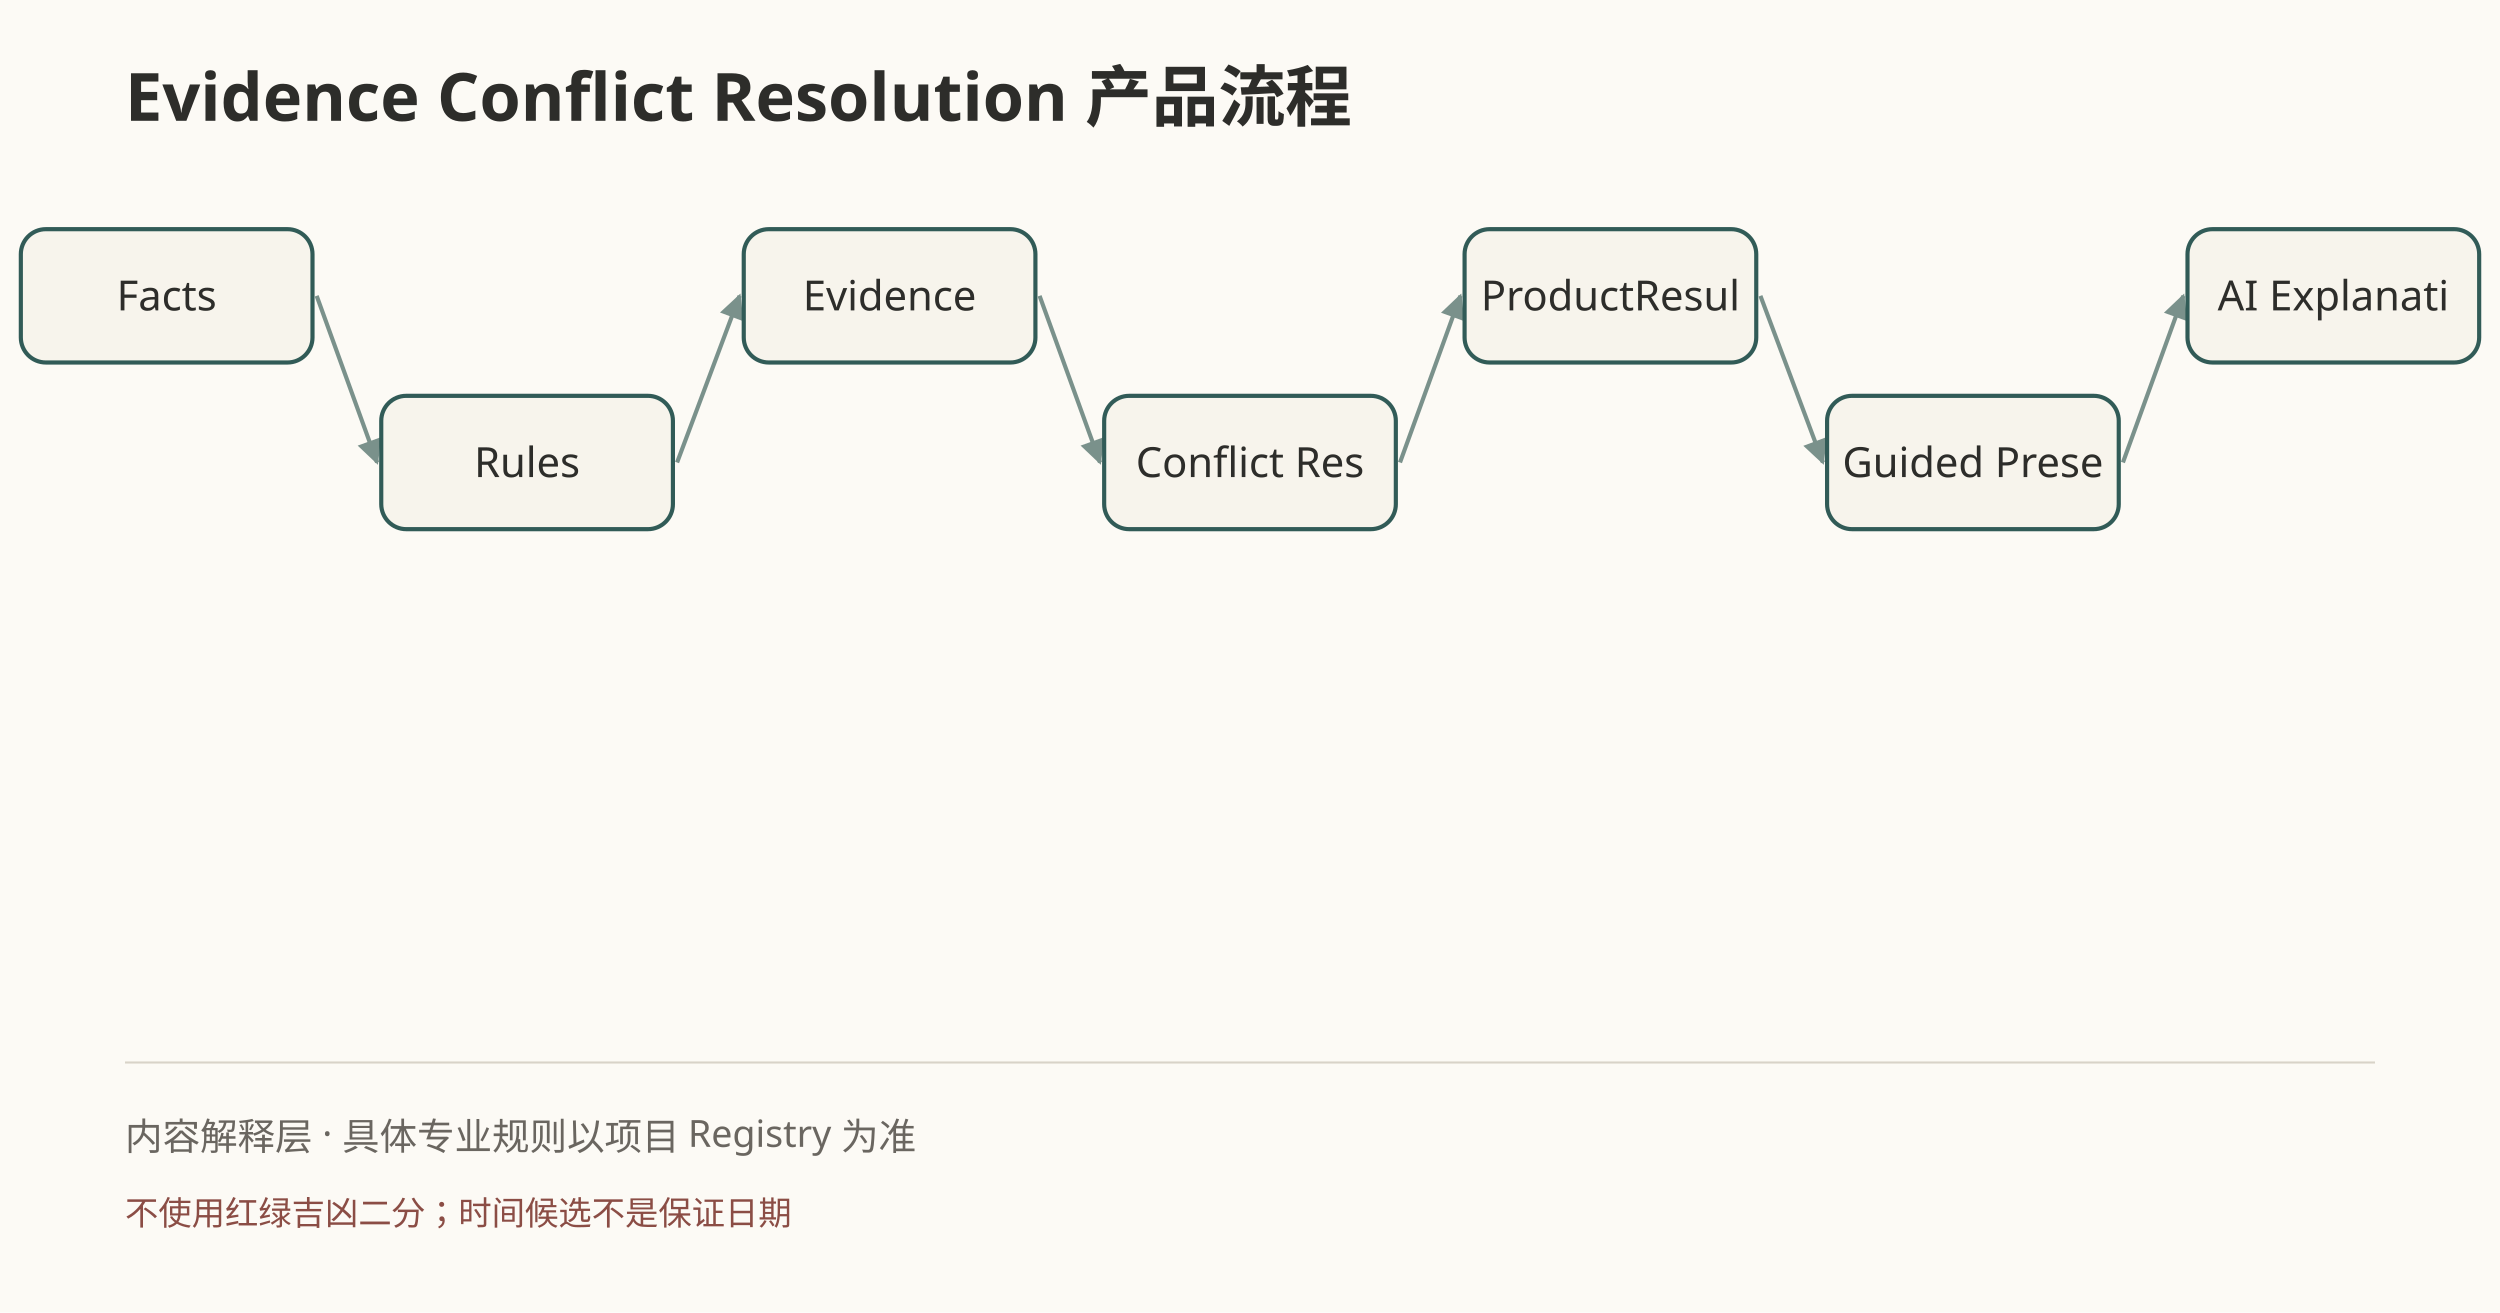
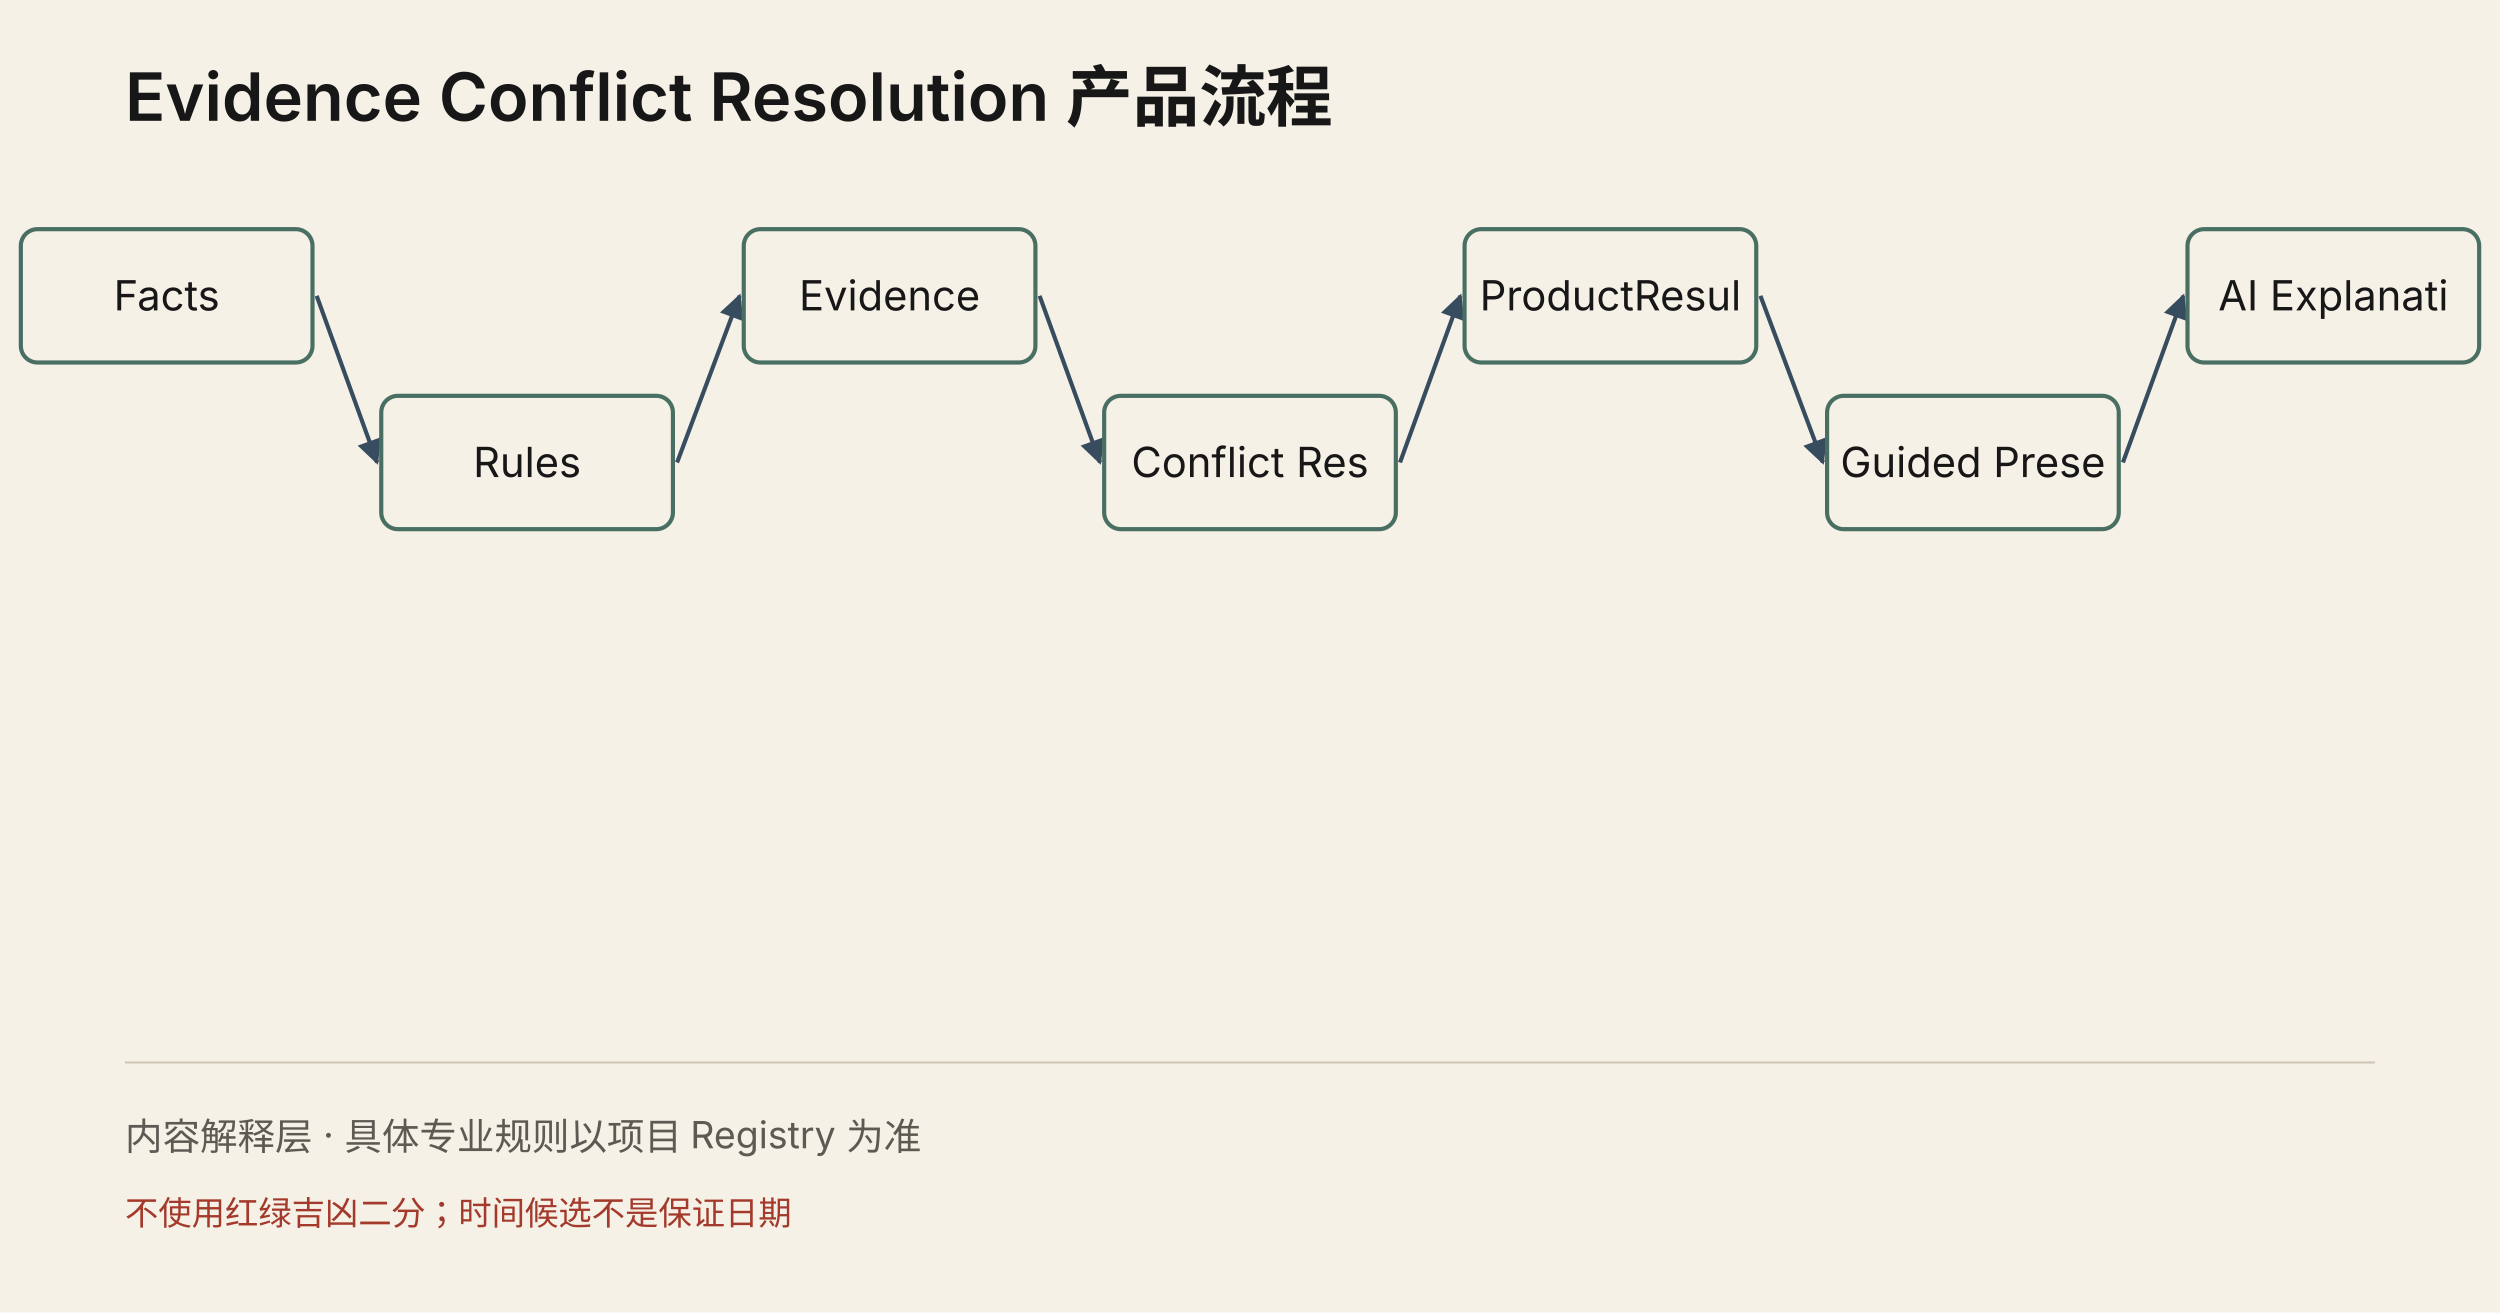
- <svg xmlns="http://www.w3.org/2000/svg" viewBox="0 0 1200 630" role="img" aria-labelledby="t d">
+ <svg xmlns="http://www.w3.org/2000/svg" data-visual-system="LIUYAO_VISUAL_SYSTEM_V1" data-style="modern-eastern-analytical" data-canonicalization="content-growth-visual-style-v1" viewBox="0 0 1200 630" role="img" aria-labelledby="t d">
  <defs>
    <marker id="arrow" viewBox="0 0 10 10" refX="9" refY="5" markerWidth="6" markerHeight="6" orient="auto-start-reverse">
-       <path d="M 0 0 L 10 5 L 0 10 z" fill="#7A918B" />
+       <path d="M 0 0 L 10 5 L 0 10 z" fill="#384C5F" />
    </marker>
  </defs>
-   <rect width="1200" height="630" fill="#FCFAF5" />
-   <text x="60" y="58" font-size="32" font-weight="600" fill="#2D2D2A" font-family="sans-serif">Evidence Conflict Resolution 产品流程</text>
-   <rect x="10" y="110" width="140" height="64" rx="12" fill="#F7F4EC" stroke="#315B57" stroke-width="2" />
-   <text x="80" y="149" text-anchor="middle" font-size="20" fill="#2D2D2A" font-family="sans-serif">Facts</text>
-   <line x1="152" y1="142" x2="181" y2="222" stroke="#7A918B" stroke-width="2" marker-end="url(#arrow)" />
-   <rect x="183" y="190" width="140" height="64" rx="12" fill="#F7F4EC" stroke="#315B57" stroke-width="2" />
-   <text x="253" y="229" text-anchor="middle" font-size="20" fill="#2D2D2A" font-family="sans-serif">Rules</text>
-   <line x1="325" y1="222" x2="355" y2="142" stroke="#7A918B" stroke-width="2" marker-end="url(#arrow)" />
-   <rect x="357" y="110" width="140" height="64" rx="12" fill="#F7F4EC" stroke="#315B57" stroke-width="2" />
-   <text x="427" y="149" text-anchor="middle" font-size="20" fill="#2D2D2A" font-family="sans-serif">Evidence</text>
-   <line x1="499" y1="142" x2="528" y2="222" stroke="#7A918B" stroke-width="2" marker-end="url(#arrow)" />
-   <rect x="530" y="190" width="140" height="64" rx="12" fill="#F7F4EC" stroke="#315B57" stroke-width="2" />
-   <text x="600" y="229" text-anchor="middle" font-size="20" fill="#2D2D2A" font-family="sans-serif">Conflict Res</text>
-   <line x1="672" y1="222" x2="701" y2="142" stroke="#7A918B" stroke-width="2" marker-end="url(#arrow)" />
-   <rect x="703" y="110" width="140" height="64" rx="12" fill="#F7F4EC" stroke="#315B57" stroke-width="2" />
-   <text x="773" y="149" text-anchor="middle" font-size="20" fill="#2D2D2A" font-family="sans-serif">ProductResul</text>
-   <line x1="845" y1="142" x2="875" y2="222" stroke="#7A918B" stroke-width="2" marker-end="url(#arrow)" />
-   <rect x="877" y="190" width="140" height="64" rx="12" fill="#F7F4EC" stroke="#315B57" stroke-width="2" />
-   <text x="947" y="229" text-anchor="middle" font-size="20" fill="#2D2D2A" font-family="sans-serif">Guided Prese</text>
-   <line x1="1019" y1="222" x2="1048" y2="142" stroke="#7A918B" stroke-width="2" marker-end="url(#arrow)" />
-   <rect x="1050" y="110" width="140" height="64" rx="12" fill="#F7F4EC" stroke="#315B57" stroke-width="2" />
-   <text x="1120" y="149" text-anchor="middle" font-size="20" fill="#2D2D2A" font-family="sans-serif">AI Explanati</text>
-   <line x1="60" y1="510" x2="1140" y2="510" stroke="#D8D3C8" />
-   <text x="60" y="552" font-size="18" fill="#6A6660" font-family="sans-serif">内容解释层 · 具体专业规则以项目 Registry 为准</text>
-   <text x="60" y="588" font-size="16" fill="#8B4D45" font-family="sans-serif">不使用红绿吉凶二分；时间候选不是保证日期</text>
+   <rect width="1200" height="630" fill="#F6F1E7" />
+   <text x="60" y="58" font-size="32" font-weight="600" fill="#171717" font-family="system-ui, -apple-system, BlinkMacSystemFont, Segoe UI, sans-serif">Evidence Conflict Resolution 产品流程</text>
+   <rect x="10" y="110" width="140" height="64" rx="8" fill="#F6F1E7" stroke="#496F63" stroke-width="2" />
+   <text x="80" y="149" text-anchor="middle" font-size="20" fill="#171717" font-family="system-ui, -apple-system, BlinkMacSystemFont, Segoe UI, sans-serif">Facts</text>
+   <line x1="152" y1="142" x2="181" y2="222" stroke="#384C5F" stroke-width="2" marker-end="url(#arrow)" />
+   <rect x="183" y="190" width="140" height="64" rx="8" fill="#F6F1E7" stroke="#496F63" stroke-width="2" />
+   <text x="253" y="229" text-anchor="middle" font-size="20" fill="#171717" font-family="system-ui, -apple-system, BlinkMacSystemFont, Segoe UI, sans-serif">Rules</text>
+   <line x1="325" y1="222" x2="355" y2="142" stroke="#384C5F" stroke-width="2" marker-end="url(#arrow)" />
+   <rect x="357" y="110" width="140" height="64" rx="8" fill="#F6F1E7" stroke="#496F63" stroke-width="2" />
+   <text x="427" y="149" text-anchor="middle" font-size="20" fill="#171717" font-family="system-ui, -apple-system, BlinkMacSystemFont, Segoe UI, sans-serif">Evidence</text>
+   <line x1="499" y1="142" x2="528" y2="222" stroke="#384C5F" stroke-width="2" marker-end="url(#arrow)" />
+   <rect x="530" y="190" width="140" height="64" rx="8" fill="#F6F1E7" stroke="#496F63" stroke-width="2" />
+   <text x="600" y="229" text-anchor="middle" font-size="20" fill="#171717" font-family="system-ui, -apple-system, BlinkMacSystemFont, Segoe UI, sans-serif">Conflict Res</text>
+   <line x1="672" y1="222" x2="701" y2="142" stroke="#384C5F" stroke-width="2" marker-end="url(#arrow)" />
+   <rect x="703" y="110" width="140" height="64" rx="8" fill="#F6F1E7" stroke="#496F63" stroke-width="2" />
+   <text x="773" y="149" text-anchor="middle" font-size="20" fill="#171717" font-family="system-ui, -apple-system, BlinkMacSystemFont, Segoe UI, sans-serif">ProductResul</text>
+   <line x1="845" y1="142" x2="875" y2="222" stroke="#384C5F" stroke-width="2" marker-end="url(#arrow)" />
+   <rect x="877" y="190" width="140" height="64" rx="8" fill="#F6F1E7" stroke="#496F63" stroke-width="2" />
+   <text x="947" y="229" text-anchor="middle" font-size="20" fill="#171717" font-family="system-ui, -apple-system, BlinkMacSystemFont, Segoe UI, sans-serif">Guided Prese</text>
+   <line x1="1019" y1="222" x2="1048" y2="142" stroke="#384C5F" stroke-width="2" marker-end="url(#arrow)" />
+   <rect x="1050" y="110" width="140" height="64" rx="8" fill="#F6F1E7" stroke="#496F63" stroke-width="2" />
+   <text x="1120" y="149" text-anchor="middle" font-size="20" fill="#171717" font-family="system-ui, -apple-system, BlinkMacSystemFont, Segoe UI, sans-serif">AI Explanati</text>
+   <line x1="60" y1="510" x2="1140" y2="510" stroke="#CFC5B6" />
+   <text x="60" y="552" font-size="18" fill="#5D5A54" font-family="system-ui, -apple-system, BlinkMacSystemFont, Segoe UI, sans-serif">内容解释层 · 具体专业规则以项目 Registry 为准</text>
+   <text x="60" y="588" font-size="16" fill="#A33A2B" font-family="system-ui, -apple-system, BlinkMacSystemFont, Segoe UI, sans-serif">不使用红绿吉凶二分；时间候选不是保证日期</text>
</svg>
